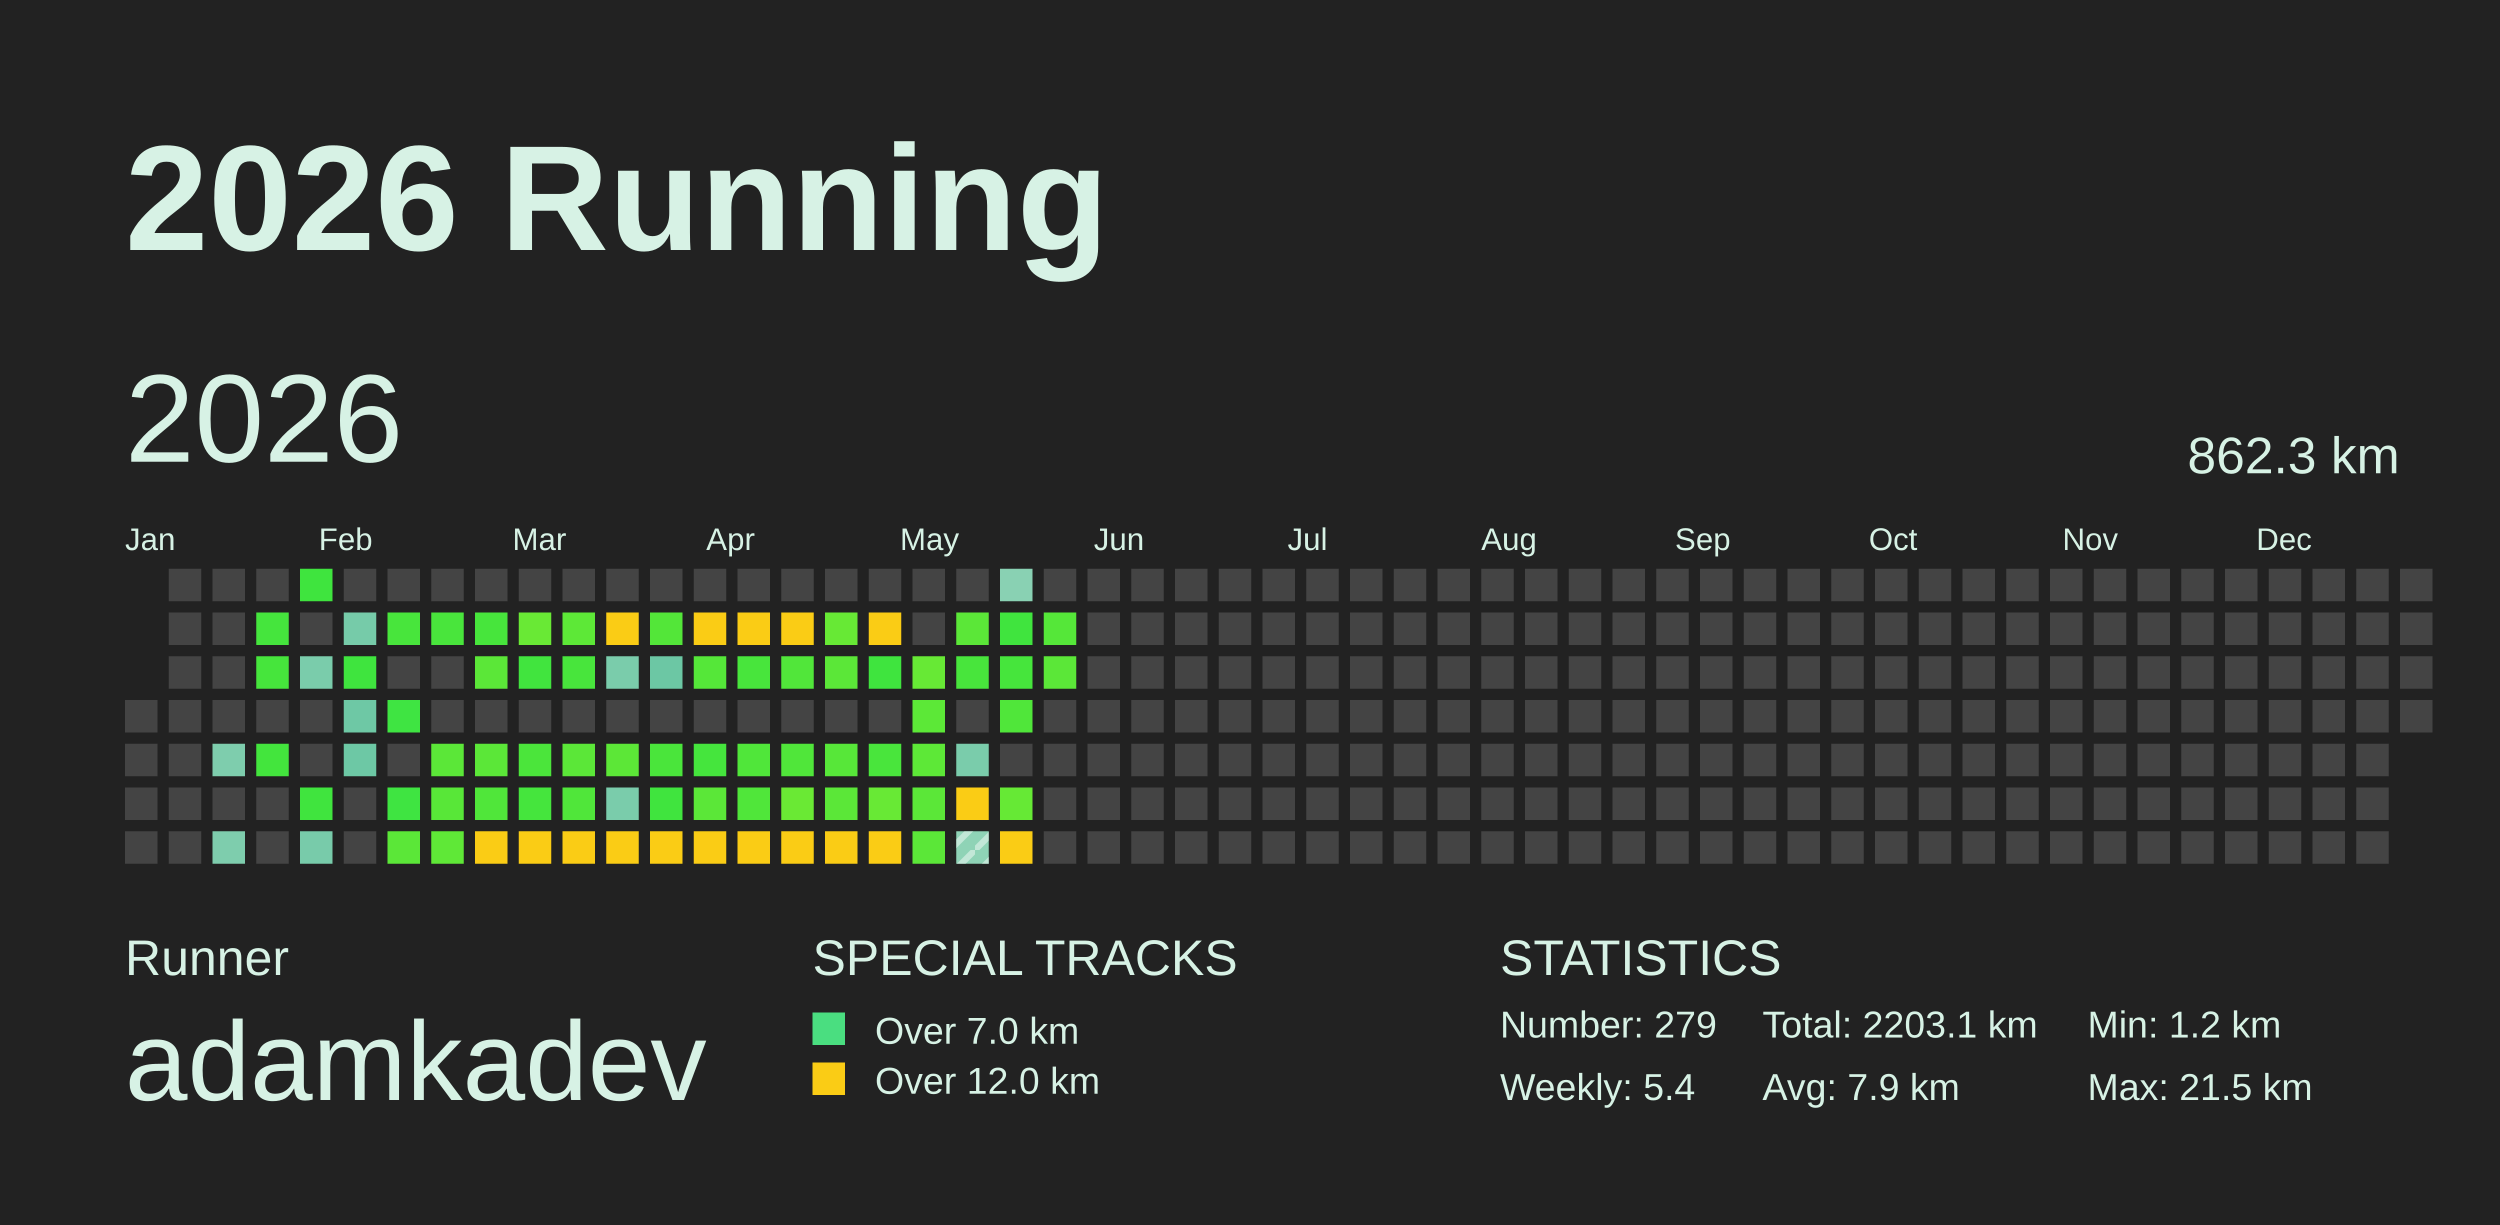
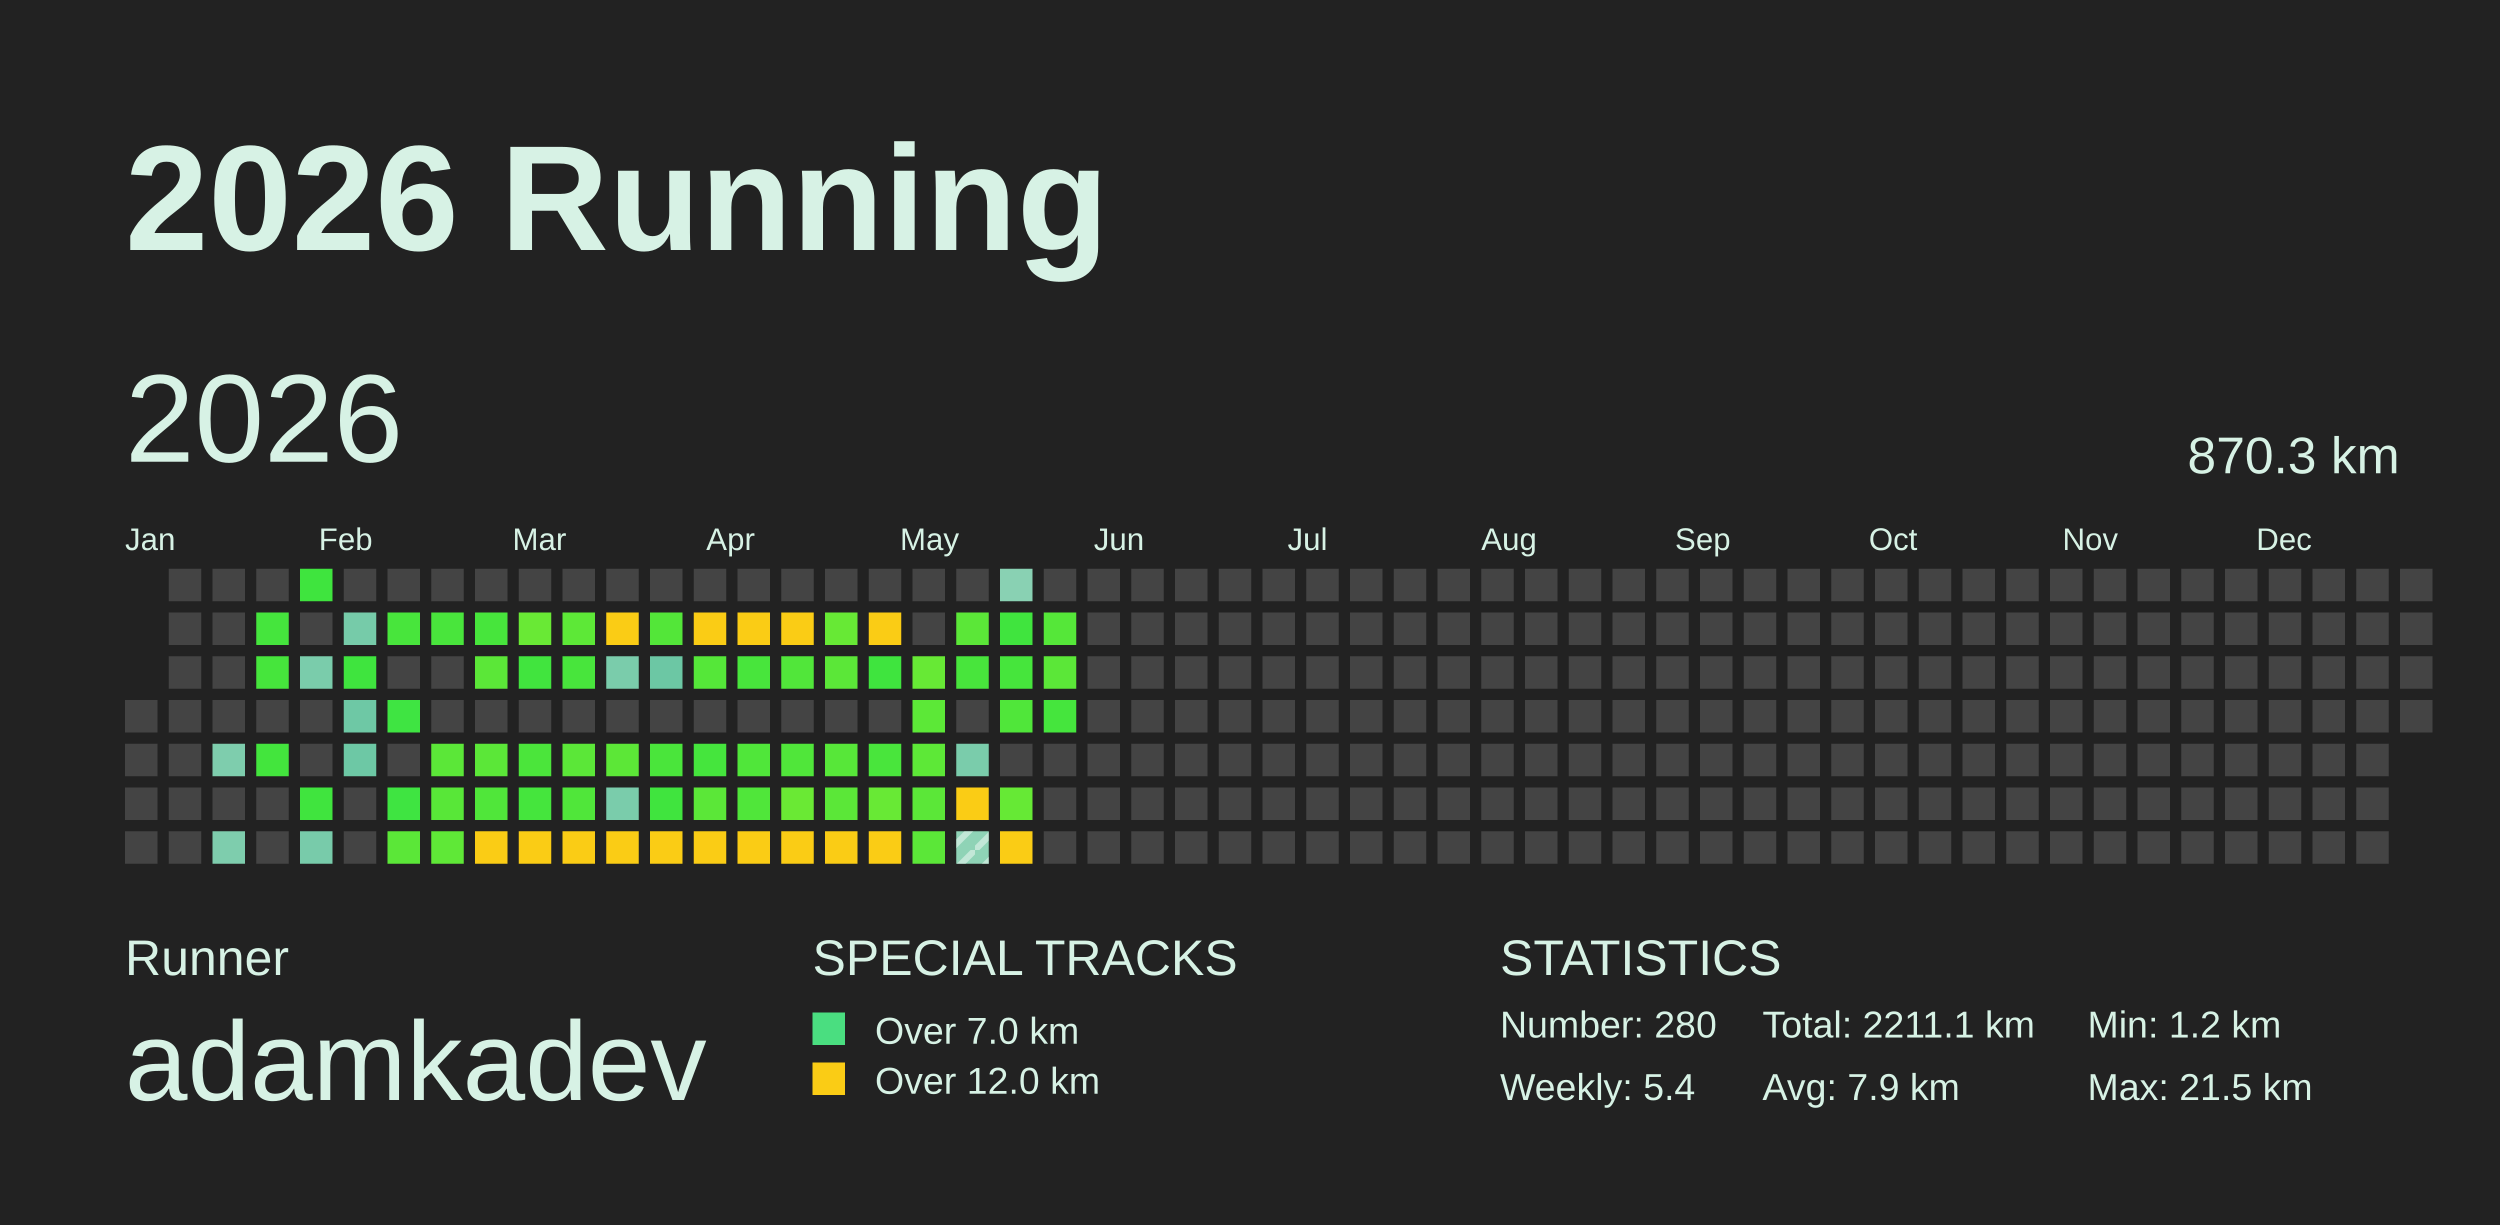
<svg xmlns="http://www.w3.org/2000/svg" baseProfile="full" height="98mm" version="1.1" viewBox="0,0,200,98" width="200mm">
  <defs>
    <pattern height="2" id="indoor-stripe" patternUnits="userSpaceOnUse" width="2">
      <line stroke="white" stroke-opacity="0.45" stroke-width="0.5" x1="0" x2="2" y1="2" y2="0" />
    </pattern>
  </defs>
  <rect fill="#222222" height="98" width="200" x="0" y="0" />
  <text fill="#D7F2E5" style="font-size:12px; font-family:Arial; font-weight:bold;" x="10" y="20">2026 Running</text>
  <text fill="#D7F2E5" style="font-size:4px; font-family:Arial" x="10" y="78">Runner</text>
  <text fill="#D7F2E5" style="font-size:9px; font-family:Arial" x="10" y="88">adamkadev</text>
  <text fill="#D7F2E5" style="font-size:4px; font-family:Arial" x="65" y="78">SPECIAL TRACKS</text>
  <rect fill="#4ADE80" height="2.6" width="2.6" x="65" y="81" />
  <text fill="#D7F2E5" style="font-size:3px; font-family:Arial" x="70" y="83.5">Over 7.0 km</text>
  <rect fill="#FACC15" height="2.6" width="2.6" x="65" y="85" />
  <text fill="#D7F2E5" style="font-size:3px; font-family:Arial" x="70" y="87.5">Over 12.0 km</text>
  <text fill="#D7F2E5" style="font-size:4px; font-family:Arial" x="120" y="78">STATISTICS</text>
-   <text fill="#D7F2E5" style="font-size:3px; font-family:Arial" x="120" y="83">Number: 279</text>
+   <text fill="#D7F2E5" style="font-size:3px; font-family:Arial" x="120" y="83">Number: 280</text>
  <text fill="#D7F2E5" style="font-size:3px; font-family:Arial" x="120" y="88">Weekly: 5.4</text>
-   <text fill="#D7F2E5" style="font-size:3px; font-family:Arial" x="141" y="83">Total: 2203.1 km</text>
+   <text fill="#D7F2E5" style="font-size:3px; font-family:Arial" x="141" y="83">Total: 2211.1 km</text>
  <text fill="#D7F2E5" style="font-size:3px; font-family:Arial" x="141" y="88">Avg: 7.9 km</text>
  <text fill="#D7F2E5" style="font-size:3px; font-family:Arial" x="167" y="83">Min: 1.2 km</text>
  <text fill="#D7F2E5" style="font-size:3px; font-family:Arial" x="167" y="88">Max: 21.5 km</text>
  <text dominant-baseline="hanging" fill="#D7F2E5" style="font-size:10.0px; font-family:Arial;" x="10" y="30">2026</text>
-   <text dominant-baseline="hanging" fill="#D7F2E5" style="font-size:4.125px; font-family:Arial;" x="175" y="35">862.3 km</text>
+   <text dominant-baseline="hanging" fill="#D7F2E5" style="font-size:4.125px; font-family:Arial;" x="175" y="35">870.3 km</text>
  <text fill="#D7F2E5" style="font-size:2.5px; font-family:Arial" x="10.0" y="44">Jan</text>
  <text fill="#D7F2E5" style="font-size:2.5px; font-family:Arial" x="25.5" y="44">Feb</text>
  <text fill="#D7F2E5" style="font-size:2.5px; font-family:Arial" x="41.0" y="44">Mar</text>
  <text fill="#D7F2E5" style="font-size:2.5px; font-family:Arial" x="56.5" y="44">Apr</text>
  <text fill="#D7F2E5" style="font-size:2.5px; font-family:Arial" x="72.0" y="44">May</text>
  <text fill="#D7F2E5" style="font-size:2.5px; font-family:Arial" x="87.5" y="44">Jun</text>
  <text fill="#D7F2E5" style="font-size:2.5px; font-family:Arial" x="103.0" y="44">Jul</text>
  <text fill="#D7F2E5" style="font-size:2.5px; font-family:Arial" x="118.5" y="44">Aug</text>
  <text fill="#D7F2E5" style="font-size:2.5px; font-family:Arial" x="134.0" y="44">Sep</text>
  <text fill="#D7F2E5" style="font-size:2.5px; font-family:Arial" x="149.5" y="44">Oct</text>
  <text fill="#D7F2E5" style="font-size:2.5px; font-family:Arial" x="165.0" y="44">Nov</text>
  <text fill="#D7F2E5" style="font-size:2.5px; font-family:Arial" x="180.5" y="44">Dec</text>
  <rect fill="#444444" height="2.6" width="2.6" x="10.0" y="56.0" />
  <rect fill="#444444" height="2.6" width="2.6" x="10.0" y="59.5" />
  <rect fill="#444444" height="2.6" width="2.6" x="10.0" y="63.0" />
  <rect fill="#444444" height="2.6" width="2.6" x="10.0" y="66.5" />
  <rect fill="#444444" height="2.6" width="2.6" x="13.5" y="45.5" />
  <rect fill="#444444" height="2.6" width="2.6" x="13.5" y="49.0" />
  <rect fill="#444444" height="2.6" width="2.6" x="13.5" y="52.5" />
  <rect fill="#444444" height="2.6" width="2.6" x="13.5" y="56.0" />
  <rect fill="#444444" height="2.6" width="2.6" x="13.5" y="59.5" />
  <rect fill="#444444" height="2.6" width="2.6" x="13.5" y="63.0" />
  <rect fill="#444444" height="2.6" width="2.6" x="13.5" y="66.5" />
  <rect fill="#444444" height="2.6" width="2.6" x="17.0" y="45.5" />
  <rect fill="#444444" height="2.6" width="2.6" x="17.0" y="49.0" />
  <rect fill="#444444" height="2.6" width="2.6" x="17.0" y="52.5" />
  <rect fill="#444444" height="2.6" width="2.6" x="17.0" y="56.0" />
  <rect fill="#7ecdad" height="2.6" width="2.6" x="17.0" y="59.5" />
  <rect fill="#444444" height="2.6" width="2.6" x="17.0" y="63.0" />
  <rect fill="#7ecdad" height="2.6" width="2.6" x="17.0" y="66.5" />
  <rect fill="#444444" height="2.6" width="2.6" x="20.5" y="45.5" />
  <rect fill="#45e53d" height="2.6" width="2.6" x="20.5" y="49.0" />
  <rect fill="#46e53c" height="2.6" width="2.6" x="20.5" y="52.5" />
  <rect fill="#444444" height="2.6" width="2.6" x="20.5" y="56.0" />
  <rect fill="#43e53d" height="2.6" width="2.6" x="20.5" y="59.5" />
  <rect fill="#444444" height="2.6" width="2.6" x="20.5" y="63.0" />
  <rect fill="#444444" height="2.6" width="2.6" x="20.5" y="66.5" />
  <rect fill="#3fe43e" height="2.6" width="2.6" x="24.0" y="45.5" />
  <rect fill="#444444" height="2.6" width="2.6" x="24.0" y="49.0" />
  <rect fill="#7accab" height="2.6" width="2.6" x="24.0" y="52.5" />
  <rect fill="#444444" height="2.6" width="2.6" x="24.0" y="56.0" />
  <rect fill="#444444" height="2.6" width="2.6" x="24.0" y="59.5" />
  <rect fill="#40e43e" height="2.6" width="2.6" x="24.0" y="63.0" />
  <rect fill="#78cbaa" height="2.6" width="2.6" x="24.0" y="66.5" />
  <rect fill="#444444" height="2.6" width="2.6" x="27.5" y="45.5" />
  <rect fill="#76cba9" height="2.6" width="2.6" x="27.5" y="49.0" />
  <rect fill="#3fe43e" height="2.6" width="2.6" x="27.5" y="52.5" />
  <rect fill="#6ec8a5" height="2.6" width="2.6" x="27.5" y="56.0" />
  <rect fill="#6dc8a5" height="2.6" width="2.6" x="27.5" y="59.5" />
  <rect fill="#444444" height="2.6" width="2.6" x="27.5" y="63.0" />
  <rect fill="#444444" height="2.6" width="2.6" x="27.5" y="66.5" />
  <rect fill="#444444" height="2.6" width="2.6" x="31.0" y="45.5" />
  <rect fill="#48e53c" height="2.6" width="2.6" x="31.0" y="49.0" />
  <rect fill="#444444" height="2.6" width="2.6" x="31.0" y="52.5" />
  <rect fill="#3fe442" height="2.6" width="2.6" x="31.0" y="56.0" />
  <rect fill="#444444" height="2.6" width="2.6" x="31.0" y="59.5" />
  <rect fill="#3fe441" height="2.6" width="2.6" x="31.0" y="63.0" />
  <rect fill="#5be738" height="2.6" width="2.6" x="31.0" y="66.5" />
  <rect fill="#444444" height="2.6" width="2.6" x="34.5" y="45.5" />
  <rect fill="#49e53c" height="2.6" width="2.6" x="34.5" y="49.0" />
  <rect fill="#444444" height="2.6" width="2.6" x="34.5" y="52.5" />
  <rect fill="#444444" height="2.6" width="2.6" x="34.5" y="56.0" />
  <rect fill="#5be738" height="2.6" width="2.6" x="34.5" y="59.5" />
  <rect fill="#58e738" height="2.6" width="2.6" x="34.5" y="63.0" />
  <rect fill="#5fe837" height="2.6" width="2.6" x="34.5" y="66.5" />
  <rect fill="#444444" height="2.6" width="2.6" x="38.0" y="45.5" />
  <rect fill="#47e53c" height="2.6" width="2.6" x="38.0" y="49.0" />
  <rect fill="#5be738" height="2.6" width="2.6" x="38.0" y="52.5" />
  <rect fill="#444444" height="2.6" width="2.6" x="38.0" y="56.0" />
  <rect fill="#5be738" height="2.6" width="2.6" x="38.0" y="59.5" />
  <rect fill="#50e63a" height="2.6" width="2.6" x="38.0" y="63.0" />
  <rect fill="#FACC15" height="2.6" width="2.6" x="38.0" y="66.5" />
  <rect fill="#444444" height="2.6" width="2.6" x="41.5" y="45.5" />
  <rect fill="#69e935" height="2.6" width="2.6" x="41.5" y="49.0" />
  <rect fill="#41e43e" height="2.6" width="2.6" x="41.5" y="52.5" />
  <rect fill="#444444" height="2.6" width="2.6" x="41.5" y="56.0" />
  <rect fill="#4be53b" height="2.6" width="2.6" x="41.5" y="59.5" />
  <rect fill="#45e53d" height="2.6" width="2.6" x="41.5" y="63.0" />
  <rect fill="#FACC15" height="2.6" width="2.6" x="41.5" y="66.5" />
  <rect fill="#444444" height="2.6" width="2.6" x="45.0" y="45.5" />
  <rect fill="#5de837" height="2.6" width="2.6" x="45.0" y="49.0" />
  <rect fill="#48e53c" height="2.6" width="2.6" x="45.0" y="52.5" />
  <rect fill="#444444" height="2.6" width="2.6" x="45.0" y="56.0" />
  <rect fill="#5be738" height="2.6" width="2.6" x="45.0" y="59.5" />
  <rect fill="#50e63a" height="2.6" width="2.6" x="45.0" y="63.0" />
  <rect fill="#FACC15" height="2.6" width="2.6" x="45.0" y="66.5" />
  <rect fill="#444444" height="2.6" width="2.6" x="48.5" y="45.5" />
  <rect fill="#FACC15" height="2.6" width="2.6" x="48.5" y="49.0" />
  <rect fill="#7accab" height="2.6" width="2.6" x="48.5" y="52.5" />
  <rect fill="#444444" height="2.6" width="2.6" x="48.5" y="56.0" />
  <rect fill="#5ce737" height="2.6" width="2.6" x="48.5" y="59.5" />
  <rect fill="#7accab" height="2.6" width="2.6" x="48.5" y="63.0" />
  <rect fill="#FACC15" height="2.6" width="2.6" x="48.5" y="66.5" />
  <rect fill="#444444" height="2.6" width="2.6" x="52.0" y="45.5" />
  <rect fill="#53e639" height="2.6" width="2.6" x="52.0" y="49.0" />
  <rect fill="#6cc7a4" height="2.6" width="2.6" x="52.0" y="52.5" />
  <rect fill="#444444" height="2.6" width="2.6" x="52.0" y="56.0" />
  <rect fill="#4ae53b" height="2.6" width="2.6" x="52.0" y="59.5" />
  <rect fill="#40e43e" height="2.6" width="2.6" x="52.0" y="63.0" />
  <rect fill="#FACC15" height="2.6" width="2.6" x="52.0" y="66.5" />
  <rect fill="#444444" height="2.6" width="2.6" x="55.5" y="45.5" />
  <rect fill="#FACC15" height="2.6" width="2.6" x="55.5" y="49.0" />
  <rect fill="#55e739" height="2.6" width="2.6" x="55.5" y="52.5" />
  <rect fill="#444444" height="2.6" width="2.6" x="55.5" y="56.0" />
  <rect fill="#45e53d" height="2.6" width="2.6" x="55.5" y="59.5" />
  <rect fill="#5be738" height="2.6" width="2.6" x="55.5" y="63.0" />
  <rect fill="#FACC15" height="2.6" width="2.6" x="55.5" y="66.5" />
  <rect fill="#444444" height="2.6" width="2.6" x="59.0" y="45.5" />
  <rect fill="#FACC15" height="2.6" width="2.6" x="59.0" y="49.0" />
  <rect fill="#48e53c" height="2.6" width="2.6" x="59.0" y="52.5" />
  <rect fill="#444444" height="2.6" width="2.6" x="59.0" y="56.0" />
  <rect fill="#50e63a" height="2.6" width="2.6" x="59.0" y="59.5" />
  <rect fill="#50e63a" height="2.6" width="2.6" x="59.0" y="63.0" />
  <rect fill="#FACC15" height="2.6" width="2.6" x="59.0" y="66.5" />
  <rect fill="#444444" height="2.6" width="2.6" x="62.5" y="45.5" />
  <rect fill="#FACC15" height="2.6" width="2.6" x="62.5" y="49.0" />
  <rect fill="#51e63a" height="2.6" width="2.6" x="62.5" y="52.5" />
  <rect fill="#444444" height="2.6" width="2.6" x="62.5" y="56.0" />
  <rect fill="#50e63a" height="2.6" width="2.6" x="62.5" y="59.5" />
  <rect fill="#6ae934" height="2.6" width="2.6" x="62.5" y="63.0" />
  <rect fill="#FACC15" height="2.6" width="2.6" x="62.5" y="66.5" />
  <rect fill="#444444" height="2.6" width="2.6" x="66.0" y="45.5" />
  <rect fill="#67e935" height="2.6" width="2.6" x="66.0" y="49.0" />
  <rect fill="#5be738" height="2.6" width="2.6" x="66.0" y="52.5" />
  <rect fill="#444444" height="2.6" width="2.6" x="66.0" y="56.0" />
  <rect fill="#57e739" height="2.6" width="2.6" x="66.0" y="59.5" />
  <rect fill="#5be738" height="2.6" width="2.6" x="66.0" y="63.0" />
  <rect fill="#FACC15" height="2.6" width="2.6" x="66.0" y="66.5" />
  <rect fill="#444444" height="2.6" width="2.6" x="69.5" y="45.5" />
  <rect fill="#FACC15" height="2.6" width="2.6" x="69.5" y="49.0" />
  <rect fill="#3fe43e" height="2.6" width="2.6" x="69.5" y="52.5" />
  <rect fill="#444444" height="2.6" width="2.6" x="69.5" y="56.0" />
  <rect fill="#49e53c" height="2.6" width="2.6" x="69.5" y="59.5" />
  <rect fill="#68e935" height="2.6" width="2.6" x="69.5" y="63.0" />
  <rect fill="#FACC15" height="2.6" width="2.6" x="69.5" y="66.5" />
  <rect fill="#444444" height="2.6" width="2.6" x="73.0" y="45.5" />
  <rect fill="#444444" height="2.6" width="2.6" x="73.0" y="49.0" />
  <rect fill="#67e935" height="2.6" width="2.6" x="73.0" y="52.5" />
  <rect fill="#5ce837" height="2.6" width="2.6" x="73.0" y="56.0" />
  <rect fill="#5de837" height="2.6" width="2.6" x="73.0" y="59.5" />
  <rect fill="#5be738" height="2.6" width="2.6" x="73.0" y="63.0" />
  <rect fill="#5be738" height="2.6" width="2.6" x="73.0" y="66.5" />
  <rect fill="#444444" height="2.6" width="2.6" x="76.5" y="45.5" />
  <rect fill="#5be738" height="2.6" width="2.6" x="76.5" y="49.0" />
  <rect fill="#48e53c" height="2.6" width="2.6" x="76.5" y="52.5" />
  <rect fill="#444444" height="2.6" width="2.6" x="76.5" y="56.0" />
  <rect fill="#7accab" height="2.6" width="2.6" x="76.5" y="59.5" />
  <rect fill="#FACC15" height="2.6" width="2.6" x="76.5" y="63.0" />
  <rect fill="#8fd3b6" height="2.6" width="2.6" x="76.5" y="66.5" />
  <rect fill="url(#indoor-stripe)" height="2.6" style="pointer-events: none;" width="2.6" x="76.5" y="66.5" />
  <rect fill="#89d1b3" height="2.6" width="2.6" x="80.0" y="45.5" />
  <rect fill="#40e43e" height="2.6" width="2.6" x="80.0" y="49.0" />
  <rect fill="#46e53c" height="2.6" width="2.6" x="80.0" y="52.5" />
  <rect fill="#50e63a" height="2.6" width="2.6" x="80.0" y="56.0" />
  <rect fill="#444444" height="2.6" width="2.6" x="80.0" y="59.5" />
  <rect fill="#66e935" height="2.6" width="2.6" x="80.0" y="63.0" />
  <rect fill="#FACC15" height="2.6" width="2.6" x="80.0" y="66.5" />
  <rect fill="#444444" height="2.6" width="2.6" x="83.5" y="45.5" />
  <rect fill="#55e739" height="2.6" width="2.6" x="83.5" y="49.0" />
  <rect fill="#5be738" height="2.6" width="2.6" x="83.5" y="52.5" />
-   <rect fill="#444444" height="2.6" width="2.6" x="83.5" y="56.0" />
+   <rect fill="#45e53d" height="2.6" width="2.6" x="83.5" y="56.0" />
  <rect fill="#444444" height="2.6" width="2.6" x="83.5" y="59.5" />
  <rect fill="#444444" height="2.6" width="2.6" x="83.5" y="63.0" />
  <rect fill="#444444" height="2.6" width="2.6" x="83.5" y="66.5" />
  <rect fill="#444444" height="2.6" width="2.6" x="87.0" y="45.5" />
  <rect fill="#444444" height="2.6" width="2.6" x="87.0" y="49.0" />
  <rect fill="#444444" height="2.6" width="2.6" x="87.0" y="52.5" />
  <rect fill="#444444" height="2.6" width="2.6" x="87.0" y="56.0" />
  <rect fill="#444444" height="2.6" width="2.6" x="87.0" y="59.5" />
  <rect fill="#444444" height="2.6" width="2.6" x="87.0" y="63.0" />
  <rect fill="#444444" height="2.6" width="2.6" x="87.0" y="66.5" />
  <rect fill="#444444" height="2.6" width="2.6" x="90.5" y="45.5" />
  <rect fill="#444444" height="2.6" width="2.6" x="90.5" y="49.0" />
  <rect fill="#444444" height="2.6" width="2.6" x="90.5" y="52.5" />
  <rect fill="#444444" height="2.6" width="2.6" x="90.5" y="56.0" />
  <rect fill="#444444" height="2.6" width="2.6" x="90.5" y="59.5" />
  <rect fill="#444444" height="2.6" width="2.6" x="90.5" y="63.0" />
  <rect fill="#444444" height="2.6" width="2.6" x="90.5" y="66.5" />
  <rect fill="#444444" height="2.6" width="2.6" x="94.0" y="45.5" />
  <rect fill="#444444" height="2.6" width="2.6" x="94.0" y="49.0" />
  <rect fill="#444444" height="2.6" width="2.6" x="94.0" y="52.5" />
  <rect fill="#444444" height="2.6" width="2.6" x="94.0" y="56.0" />
  <rect fill="#444444" height="2.6" width="2.6" x="94.0" y="59.5" />
  <rect fill="#444444" height="2.6" width="2.6" x="94.0" y="63.0" />
  <rect fill="#444444" height="2.6" width="2.6" x="94.0" y="66.5" />
  <rect fill="#444444" height="2.6" width="2.6" x="97.5" y="45.5" />
  <rect fill="#444444" height="2.6" width="2.6" x="97.5" y="49.0" />
  <rect fill="#444444" height="2.6" width="2.6" x="97.5" y="52.5" />
  <rect fill="#444444" height="2.6" width="2.6" x="97.5" y="56.0" />
  <rect fill="#444444" height="2.6" width="2.6" x="97.5" y="59.5" />
  <rect fill="#444444" height="2.6" width="2.6" x="97.5" y="63.0" />
  <rect fill="#444444" height="2.6" width="2.6" x="97.5" y="66.5" />
  <rect fill="#444444" height="2.6" width="2.6" x="101.0" y="45.5" />
  <rect fill="#444444" height="2.6" width="2.6" x="101.0" y="49.0" />
  <rect fill="#444444" height="2.6" width="2.6" x="101.0" y="52.5" />
  <rect fill="#444444" height="2.6" width="2.6" x="101.0" y="56.0" />
  <rect fill="#444444" height="2.6" width="2.6" x="101.0" y="59.5" />
  <rect fill="#444444" height="2.6" width="2.6" x="101.0" y="63.0" />
  <rect fill="#444444" height="2.6" width="2.6" x="101.0" y="66.5" />
  <rect fill="#444444" height="2.6" width="2.6" x="104.5" y="45.5" />
  <rect fill="#444444" height="2.6" width="2.6" x="104.5" y="49.0" />
  <rect fill="#444444" height="2.6" width="2.6" x="104.5" y="52.5" />
  <rect fill="#444444" height="2.6" width="2.6" x="104.5" y="56.0" />
  <rect fill="#444444" height="2.6" width="2.6" x="104.5" y="59.5" />
  <rect fill="#444444" height="2.6" width="2.6" x="104.5" y="63.0" />
  <rect fill="#444444" height="2.6" width="2.6" x="104.5" y="66.5" />
  <rect fill="#444444" height="2.6" width="2.6" x="108.0" y="45.5" />
  <rect fill="#444444" height="2.6" width="2.6" x="108.0" y="49.0" />
  <rect fill="#444444" height="2.6" width="2.6" x="108.0" y="52.5" />
  <rect fill="#444444" height="2.6" width="2.6" x="108.0" y="56.0" />
  <rect fill="#444444" height="2.6" width="2.6" x="108.0" y="59.5" />
  <rect fill="#444444" height="2.6" width="2.6" x="108.0" y="63.0" />
  <rect fill="#444444" height="2.6" width="2.6" x="108.0" y="66.5" />
  <rect fill="#444444" height="2.6" width="2.6" x="111.5" y="45.5" />
  <rect fill="#444444" height="2.6" width="2.6" x="111.5" y="49.0" />
  <rect fill="#444444" height="2.6" width="2.6" x="111.5" y="52.5" />
  <rect fill="#444444" height="2.6" width="2.6" x="111.5" y="56.0" />
  <rect fill="#444444" height="2.6" width="2.6" x="111.5" y="59.5" />
  <rect fill="#444444" height="2.6" width="2.6" x="111.5" y="63.0" />
  <rect fill="#444444" height="2.6" width="2.6" x="111.5" y="66.5" />
  <rect fill="#444444" height="2.6" width="2.6" x="115.0" y="45.5" />
  <rect fill="#444444" height="2.6" width="2.6" x="115.0" y="49.0" />
  <rect fill="#444444" height="2.6" width="2.6" x="115.0" y="52.5" />
  <rect fill="#444444" height="2.6" width="2.6" x="115.0" y="56.0" />
  <rect fill="#444444" height="2.6" width="2.6" x="115.0" y="59.5" />
  <rect fill="#444444" height="2.6" width="2.6" x="115.0" y="63.0" />
  <rect fill="#444444" height="2.6" width="2.6" x="115.0" y="66.5" />
  <rect fill="#444444" height="2.6" width="2.6" x="118.5" y="45.5" />
  <rect fill="#444444" height="2.6" width="2.6" x="118.5" y="49.0" />
  <rect fill="#444444" height="2.6" width="2.6" x="118.5" y="52.5" />
  <rect fill="#444444" height="2.6" width="2.6" x="118.5" y="56.0" />
  <rect fill="#444444" height="2.6" width="2.6" x="118.5" y="59.5" />
  <rect fill="#444444" height="2.6" width="2.6" x="118.5" y="63.0" />
  <rect fill="#444444" height="2.6" width="2.6" x="118.5" y="66.5" />
  <rect fill="#444444" height="2.6" width="2.6" x="122.0" y="45.5" />
  <rect fill="#444444" height="2.6" width="2.6" x="122.0" y="49.0" />
  <rect fill="#444444" height="2.6" width="2.6" x="122.0" y="52.5" />
  <rect fill="#444444" height="2.6" width="2.6" x="122.0" y="56.0" />
  <rect fill="#444444" height="2.6" width="2.6" x="122.0" y="59.5" />
  <rect fill="#444444" height="2.6" width="2.6" x="122.0" y="63.0" />
  <rect fill="#444444" height="2.6" width="2.6" x="122.0" y="66.5" />
  <rect fill="#444444" height="2.6" width="2.6" x="125.5" y="45.5" />
  <rect fill="#444444" height="2.6" width="2.6" x="125.5" y="49.0" />
  <rect fill="#444444" height="2.6" width="2.6" x="125.5" y="52.5" />
  <rect fill="#444444" height="2.6" width="2.6" x="125.5" y="56.0" />
  <rect fill="#444444" height="2.6" width="2.6" x="125.5" y="59.5" />
  <rect fill="#444444" height="2.6" width="2.6" x="125.5" y="63.0" />
  <rect fill="#444444" height="2.6" width="2.6" x="125.5" y="66.5" />
  <rect fill="#444444" height="2.6" width="2.6" x="129.0" y="45.5" />
  <rect fill="#444444" height="2.6" width="2.6" x="129.0" y="49.0" />
  <rect fill="#444444" height="2.6" width="2.6" x="129.0" y="52.5" />
  <rect fill="#444444" height="2.6" width="2.6" x="129.0" y="56.0" />
  <rect fill="#444444" height="2.6" width="2.6" x="129.0" y="59.5" />
  <rect fill="#444444" height="2.6" width="2.6" x="129.0" y="63.0" />
  <rect fill="#444444" height="2.6" width="2.6" x="129.0" y="66.5" />
  <rect fill="#444444" height="2.6" width="2.6" x="132.5" y="45.5" />
  <rect fill="#444444" height="2.6" width="2.6" x="132.5" y="49.0" />
  <rect fill="#444444" height="2.6" width="2.6" x="132.5" y="52.5" />
  <rect fill="#444444" height="2.6" width="2.6" x="132.5" y="56.0" />
  <rect fill="#444444" height="2.6" width="2.6" x="132.5" y="59.5" />
  <rect fill="#444444" height="2.6" width="2.6" x="132.5" y="63.0" />
  <rect fill="#444444" height="2.6" width="2.6" x="132.5" y="66.5" />
  <rect fill="#444444" height="2.6" width="2.6" x="136.0" y="45.5" />
  <rect fill="#444444" height="2.6" width="2.6" x="136.0" y="49.0" />
  <rect fill="#444444" height="2.6" width="2.6" x="136.0" y="52.5" />
  <rect fill="#444444" height="2.6" width="2.6" x="136.0" y="56.0" />
  <rect fill="#444444" height="2.6" width="2.6" x="136.0" y="59.5" />
  <rect fill="#444444" height="2.6" width="2.6" x="136.0" y="63.0" />
  <rect fill="#444444" height="2.6" width="2.6" x="136.0" y="66.5" />
  <rect fill="#444444" height="2.6" width="2.6" x="139.5" y="45.5" />
  <rect fill="#444444" height="2.6" width="2.6" x="139.5" y="49.0" />
  <rect fill="#444444" height="2.6" width="2.6" x="139.5" y="52.5" />
  <rect fill="#444444" height="2.6" width="2.6" x="139.5" y="56.0" />
  <rect fill="#444444" height="2.6" width="2.6" x="139.5" y="59.5" />
  <rect fill="#444444" height="2.6" width="2.6" x="139.5" y="63.0" />
  <rect fill="#444444" height="2.6" width="2.6" x="139.5" y="66.5" />
  <rect fill="#444444" height="2.6" width="2.6" x="143.0" y="45.5" />
  <rect fill="#444444" height="2.6" width="2.6" x="143.0" y="49.0" />
  <rect fill="#444444" height="2.6" width="2.6" x="143.0" y="52.5" />
  <rect fill="#444444" height="2.6" width="2.6" x="143.0" y="56.0" />
  <rect fill="#444444" height="2.6" width="2.6" x="143.0" y="59.5" />
  <rect fill="#444444" height="2.6" width="2.6" x="143.0" y="63.0" />
  <rect fill="#444444" height="2.6" width="2.6" x="143.0" y="66.5" />
  <rect fill="#444444" height="2.6" width="2.6" x="146.5" y="45.5" />
  <rect fill="#444444" height="2.6" width="2.6" x="146.5" y="49.0" />
  <rect fill="#444444" height="2.6" width="2.6" x="146.5" y="52.5" />
  <rect fill="#444444" height="2.6" width="2.6" x="146.5" y="56.0" />
  <rect fill="#444444" height="2.6" width="2.6" x="146.5" y="59.5" />
  <rect fill="#444444" height="2.6" width="2.6" x="146.5" y="63.0" />
  <rect fill="#444444" height="2.6" width="2.6" x="146.5" y="66.5" />
  <rect fill="#444444" height="2.6" width="2.6" x="150.0" y="45.5" />
  <rect fill="#444444" height="2.6" width="2.6" x="150.0" y="49.0" />
  <rect fill="#444444" height="2.6" width="2.6" x="150.0" y="52.5" />
  <rect fill="#444444" height="2.6" width="2.6" x="150.0" y="56.0" />
  <rect fill="#444444" height="2.6" width="2.6" x="150.0" y="59.5" />
  <rect fill="#444444" height="2.6" width="2.6" x="150.0" y="63.0" />
  <rect fill="#444444" height="2.6" width="2.6" x="150.0" y="66.5" />
  <rect fill="#444444" height="2.6" width="2.6" x="153.5" y="45.5" />
  <rect fill="#444444" height="2.6" width="2.6" x="153.5" y="49.0" />
  <rect fill="#444444" height="2.6" width="2.6" x="153.5" y="52.5" />
  <rect fill="#444444" height="2.6" width="2.6" x="153.5" y="56.0" />
  <rect fill="#444444" height="2.6" width="2.6" x="153.5" y="59.5" />
  <rect fill="#444444" height="2.6" width="2.6" x="153.5" y="63.0" />
  <rect fill="#444444" height="2.6" width="2.6" x="153.5" y="66.5" />
  <rect fill="#444444" height="2.6" width="2.6" x="157.0" y="45.5" />
  <rect fill="#444444" height="2.6" width="2.6" x="157.0" y="49.0" />
  <rect fill="#444444" height="2.6" width="2.6" x="157.0" y="52.5" />
  <rect fill="#444444" height="2.6" width="2.6" x="157.0" y="56.0" />
  <rect fill="#444444" height="2.6" width="2.6" x="157.0" y="59.5" />
  <rect fill="#444444" height="2.6" width="2.6" x="157.0" y="63.0" />
  <rect fill="#444444" height="2.6" width="2.6" x="157.0" y="66.5" />
  <rect fill="#444444" height="2.6" width="2.6" x="160.5" y="45.5" />
  <rect fill="#444444" height="2.6" width="2.6" x="160.5" y="49.0" />
  <rect fill="#444444" height="2.6" width="2.6" x="160.5" y="52.5" />
  <rect fill="#444444" height="2.6" width="2.6" x="160.5" y="56.0" />
  <rect fill="#444444" height="2.6" width="2.6" x="160.5" y="59.5" />
  <rect fill="#444444" height="2.6" width="2.6" x="160.5" y="63.0" />
  <rect fill="#444444" height="2.6" width="2.6" x="160.5" y="66.5" />
  <rect fill="#444444" height="2.6" width="2.6" x="164.0" y="45.5" />
  <rect fill="#444444" height="2.6" width="2.6" x="164.0" y="49.0" />
  <rect fill="#444444" height="2.6" width="2.6" x="164.0" y="52.5" />
  <rect fill="#444444" height="2.6" width="2.6" x="164.0" y="56.0" />
  <rect fill="#444444" height="2.6" width="2.6" x="164.0" y="59.5" />
  <rect fill="#444444" height="2.6" width="2.6" x="164.0" y="63.0" />
  <rect fill="#444444" height="2.6" width="2.6" x="164.0" y="66.5" />
  <rect fill="#444444" height="2.6" width="2.6" x="167.5" y="45.5" />
  <rect fill="#444444" height="2.6" width="2.6" x="167.5" y="49.0" />
  <rect fill="#444444" height="2.6" width="2.6" x="167.5" y="52.5" />
  <rect fill="#444444" height="2.6" width="2.6" x="167.5" y="56.0" />
  <rect fill="#444444" height="2.6" width="2.6" x="167.5" y="59.5" />
  <rect fill="#444444" height="2.6" width="2.6" x="167.5" y="63.0" />
  <rect fill="#444444" height="2.6" width="2.6" x="167.5" y="66.5" />
  <rect fill="#444444" height="2.6" width="2.6" x="171.0" y="45.5" />
  <rect fill="#444444" height="2.6" width="2.6" x="171.0" y="49.0" />
  <rect fill="#444444" height="2.6" width="2.6" x="171.0" y="52.5" />
  <rect fill="#444444" height="2.6" width="2.6" x="171.0" y="56.0" />
  <rect fill="#444444" height="2.6" width="2.6" x="171.0" y="59.5" />
  <rect fill="#444444" height="2.6" width="2.6" x="171.0" y="63.0" />
  <rect fill="#444444" height="2.6" width="2.6" x="171.0" y="66.5" />
  <rect fill="#444444" height="2.6" width="2.6" x="174.5" y="45.5" />
  <rect fill="#444444" height="2.6" width="2.6" x="174.5" y="49.0" />
  <rect fill="#444444" height="2.6" width="2.6" x="174.5" y="52.5" />
  <rect fill="#444444" height="2.6" width="2.6" x="174.5" y="56.0" />
  <rect fill="#444444" height="2.6" width="2.6" x="174.5" y="59.5" />
  <rect fill="#444444" height="2.6" width="2.6" x="174.5" y="63.0" />
  <rect fill="#444444" height="2.6" width="2.6" x="174.5" y="66.5" />
  <rect fill="#444444" height="2.6" width="2.6" x="178.0" y="45.5" />
  <rect fill="#444444" height="2.6" width="2.6" x="178.0" y="49.0" />
  <rect fill="#444444" height="2.6" width="2.6" x="178.0" y="52.5" />
  <rect fill="#444444" height="2.6" width="2.6" x="178.0" y="56.0" />
  <rect fill="#444444" height="2.6" width="2.6" x="178.0" y="59.5" />
  <rect fill="#444444" height="2.6" width="2.6" x="178.0" y="63.0" />
  <rect fill="#444444" height="2.6" width="2.6" x="178.0" y="66.5" />
  <rect fill="#444444" height="2.6" width="2.6" x="181.5" y="45.5" />
  <rect fill="#444444" height="2.6" width="2.6" x="181.5" y="49.0" />
  <rect fill="#444444" height="2.6" width="2.6" x="181.5" y="52.5" />
  <rect fill="#444444" height="2.6" width="2.6" x="181.5" y="56.0" />
  <rect fill="#444444" height="2.6" width="2.6" x="181.5" y="59.5" />
  <rect fill="#444444" height="2.6" width="2.6" x="181.5" y="63.0" />
  <rect fill="#444444" height="2.6" width="2.6" x="181.5" y="66.5" />
  <rect fill="#444444" height="2.6" width="2.6" x="185.0" y="45.5" />
  <rect fill="#444444" height="2.6" width="2.6" x="185.0" y="49.0" />
  <rect fill="#444444" height="2.6" width="2.6" x="185.0" y="52.5" />
  <rect fill="#444444" height="2.6" width="2.6" x="185.0" y="56.0" />
  <rect fill="#444444" height="2.6" width="2.6" x="185.0" y="59.5" />
  <rect fill="#444444" height="2.6" width="2.6" x="185.0" y="63.0" />
  <rect fill="#444444" height="2.6" width="2.6" x="185.0" y="66.5" />
  <rect fill="#444444" height="2.6" width="2.6" x="188.5" y="45.5" />
  <rect fill="#444444" height="2.6" width="2.6" x="188.5" y="49.0" />
  <rect fill="#444444" height="2.6" width="2.6" x="188.5" y="52.5" />
  <rect fill="#444444" height="2.6" width="2.6" x="188.5" y="56.0" />
  <rect fill="#444444" height="2.6" width="2.6" x="188.5" y="59.5" />
  <rect fill="#444444" height="2.6" width="2.6" x="188.5" y="63.0" />
  <rect fill="#444444" height="2.6" width="2.6" x="188.5" y="66.5" />
  <rect fill="#444444" height="2.6" width="2.6" x="192.0" y="45.5" />
  <rect fill="#444444" height="2.6" width="2.6" x="192.0" y="49.0" />
  <rect fill="#444444" height="2.6" width="2.6" x="192.0" y="52.5" />
  <rect fill="#444444" height="2.6" width="2.6" x="192.0" y="56.0" />
</svg>
